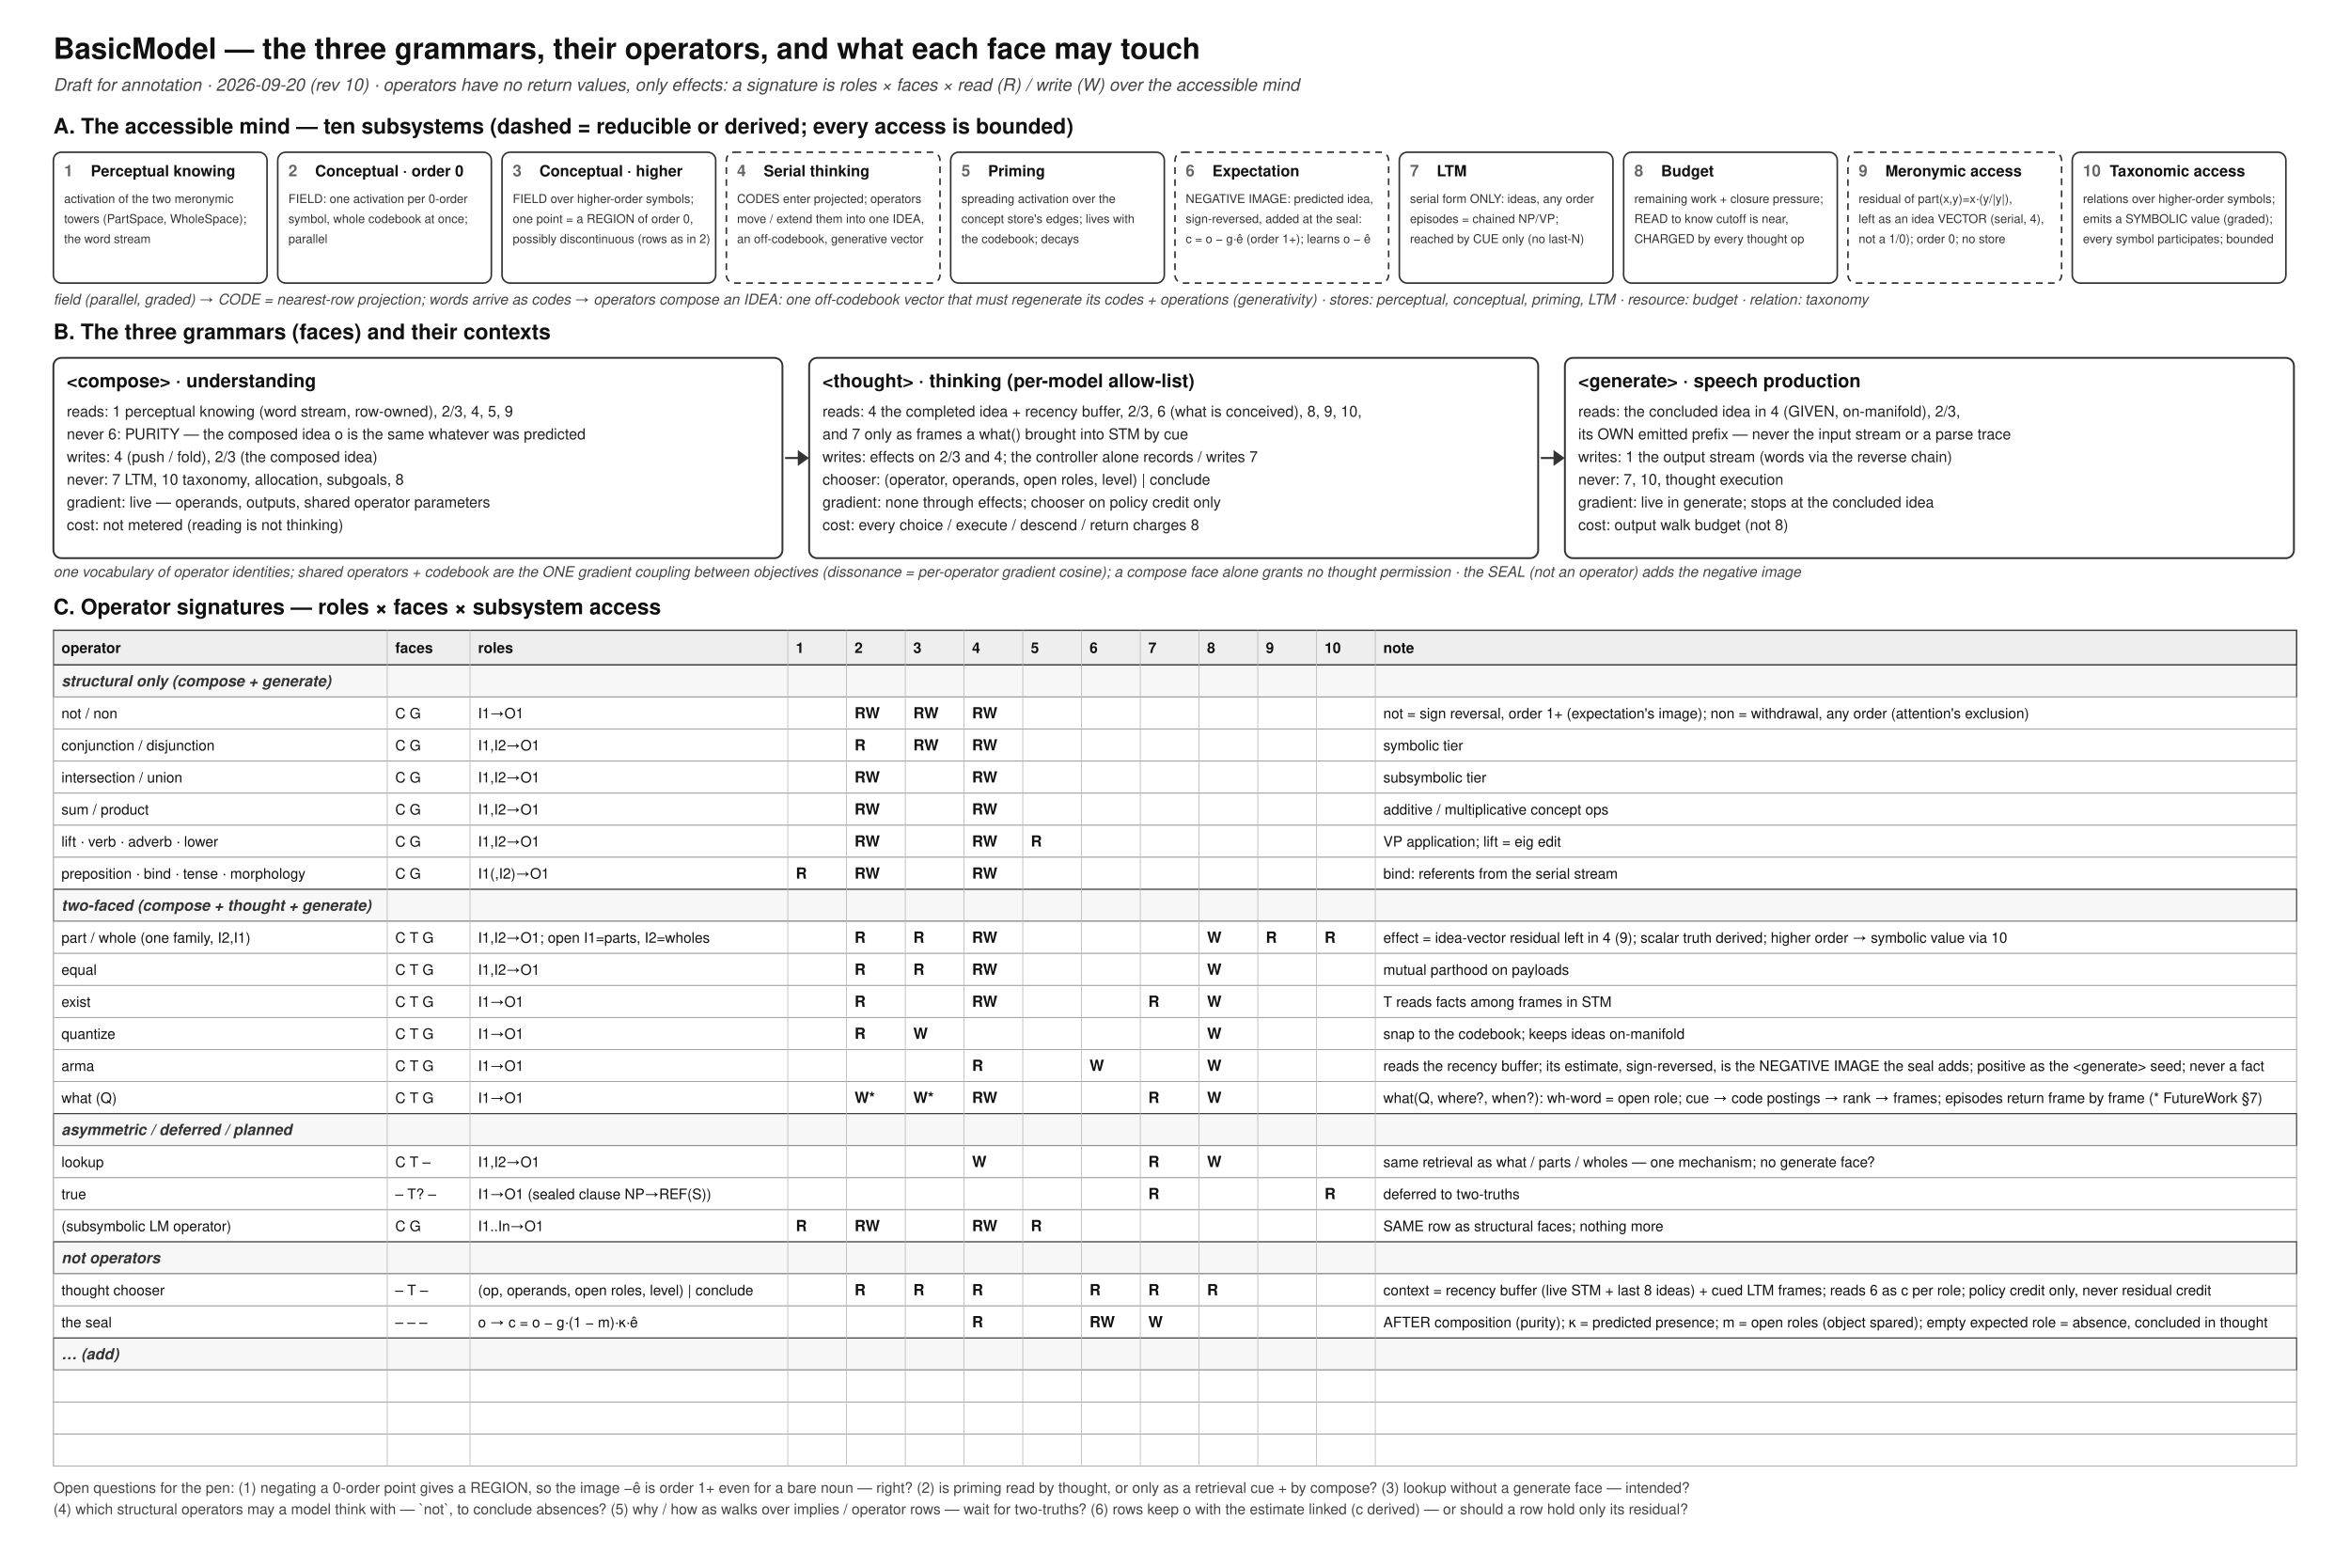
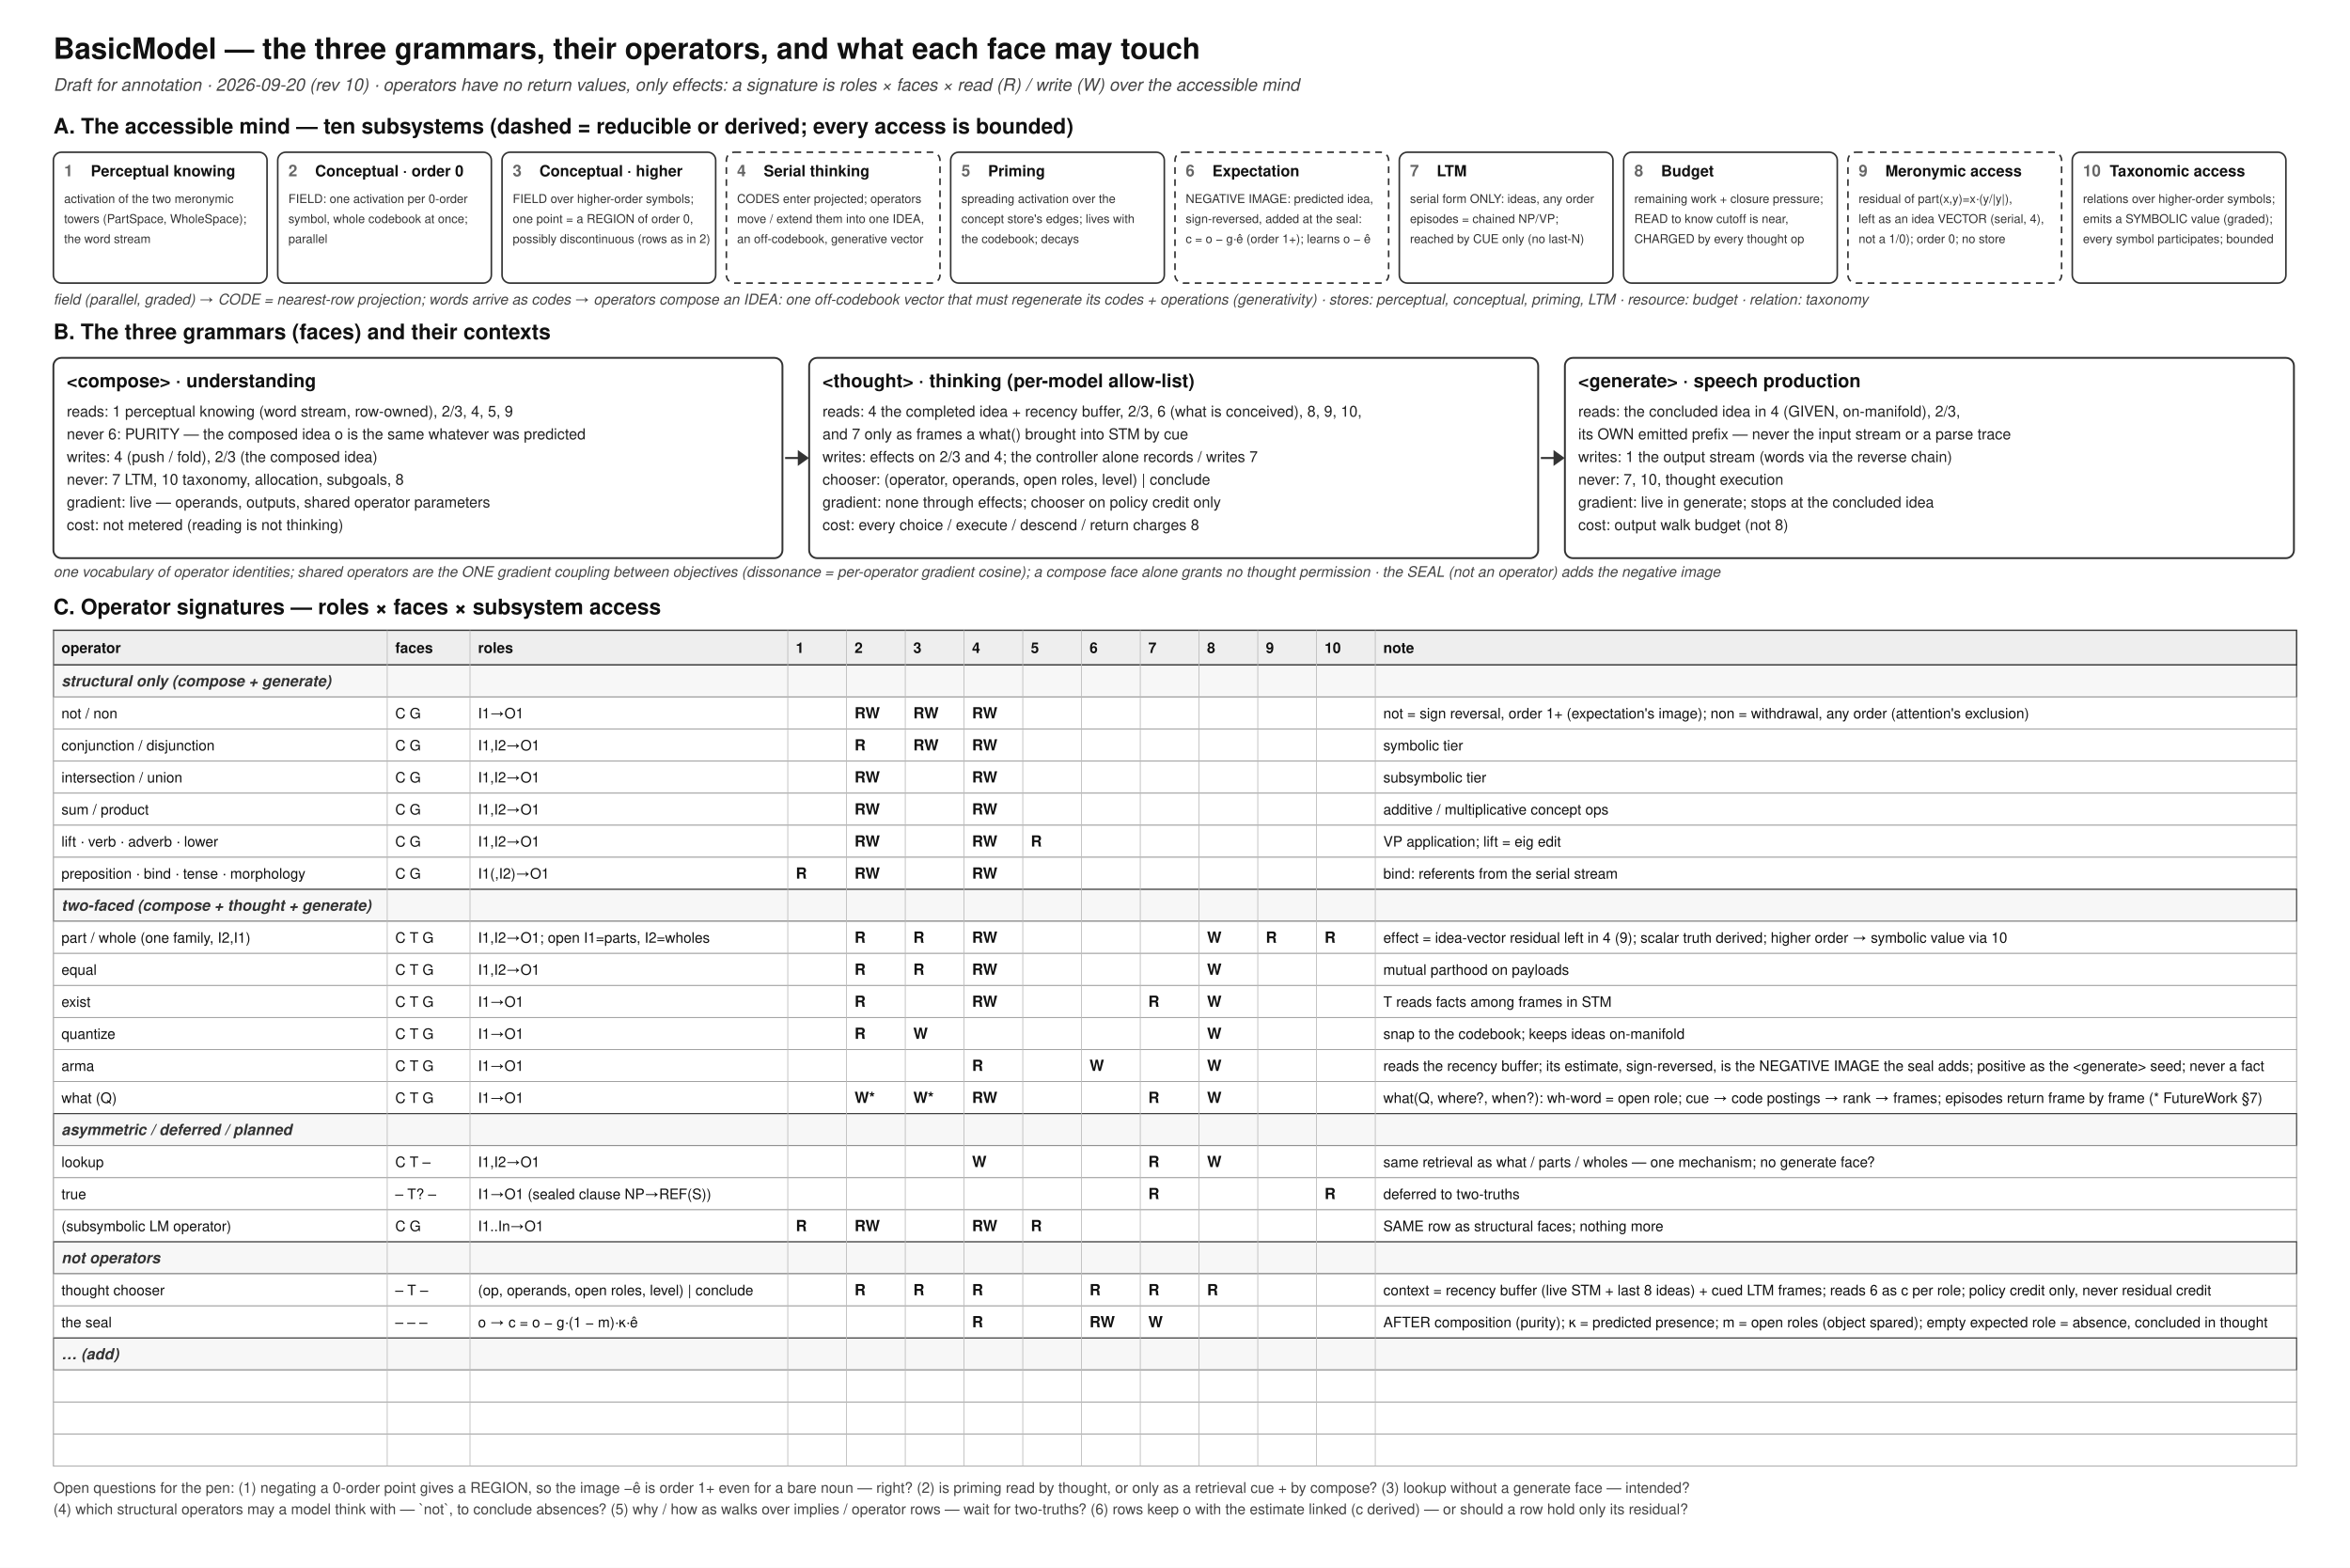
<svg xmlns="http://www.w3.org/2000/svg" width="1760" height="1174" font-family="Georgia, serif">
  <rect width="1760" height="1174" fill="#fafafa" />
  <rect x="0" y="0" width="1760" height="1174" fill="#fff" fill-opacity="1.0" rx="0" />
  <text x="40" y="44" text-anchor="start" font-size="22" fill="#111" font-weight="bold" font-family="Helvetica, Arial, sans-serif">BasicModel — the three grammars, their operators, and what each face may touch</text>
  <text x="40" y="68" text-anchor="start" font-size="13" fill="#444" font-style="italic" font-family="Helvetica, Arial, sans-serif">Draft for annotation · 2026-09-20 (rev 10) · operators have no return values, only effects: a signature is roles × faces × read (R) / write (W) over the accessible mind</text>
  <text x="40" y="100" text-anchor="start" font-size="16" fill="#111" font-weight="bold" font-family="Helvetica, Arial, sans-serif">A.  The accessible mind — ten subsystems (dashed = reducible or derived; every access is bounded)</text>
  <rect x="40" y="114" width="160" height="98" fill="#fff" fill-opacity="1.0" rx="6" stroke="#333" stroke-width="1.2" />
  <text x="48" y="132" text-anchor="start" font-size="12" fill="#666" font-weight="bold" font-family="Helvetica, Arial, sans-serif">1</text>
  <text x="68" y="132" text-anchor="start" font-size="11.5" fill="#111" font-weight="bold" font-family="Helvetica, Arial, sans-serif">Perceptual knowing</text>
  <text x="48" y="152" text-anchor="start" font-size="9.1" fill="#333" font-family="Helvetica, Arial, sans-serif">activation of the two meronymic</text>
  <text x="48" y="167" text-anchor="start" font-size="9.1" fill="#333" font-family="Helvetica, Arial, sans-serif">towers (PartSpace, WholeSpace);</text>
  <text x="48" y="182" text-anchor="start" font-size="9.1" fill="#333" font-family="Helvetica, Arial, sans-serif">the word stream</text>
  <rect x="208" y="114" width="160" height="98" fill="#fff" fill-opacity="1.0" rx="6" stroke="#333" stroke-width="1.2" />
  <text x="216" y="132" text-anchor="start" font-size="12" fill="#666" font-weight="bold" font-family="Helvetica, Arial, sans-serif">2</text>
  <text x="236" y="132" text-anchor="start" font-size="11.5" fill="#111" font-weight="bold" font-family="Helvetica, Arial, sans-serif">Conceptual · order 0</text>
  <text x="216" y="152" text-anchor="start" font-size="9.1" fill="#333" font-family="Helvetica, Arial, sans-serif">FIELD: one activation per 0-order</text>
  <text x="216" y="167" text-anchor="start" font-size="9.1" fill="#333" font-family="Helvetica, Arial, sans-serif">symbol, whole codebook at once;</text>
  <text x="216" y="182" text-anchor="start" font-size="9.1" fill="#333" font-family="Helvetica, Arial, sans-serif">parallel</text>
  <rect x="376" y="114" width="160" height="98" fill="#fff" fill-opacity="1.0" rx="6" stroke="#333" stroke-width="1.2" />
  <text x="384" y="132" text-anchor="start" font-size="12" fill="#666" font-weight="bold" font-family="Helvetica, Arial, sans-serif">3</text>
  <text x="404" y="132" text-anchor="start" font-size="11.5" fill="#111" font-weight="bold" font-family="Helvetica, Arial, sans-serif">Conceptual · higher</text>
  <text x="384" y="152" text-anchor="start" font-size="9.1" fill="#333" font-family="Helvetica, Arial, sans-serif">FIELD over higher-order symbols;</text>
  <text x="384" y="167" text-anchor="start" font-size="9.1" fill="#333" font-family="Helvetica, Arial, sans-serif">one point = a REGION of order 0,</text>
  <text x="384" y="182" text-anchor="start" font-size="9.1" fill="#333" font-family="Helvetica, Arial, sans-serif">possibly discontinuous (rows as in 2)</text>
  <rect x="544" y="114" width="160" height="98" fill="#fff" fill-opacity="1.0" rx="6" stroke="#333" stroke-width="1.2" stroke-dasharray="5,4" />
  <text x="552" y="132" text-anchor="start" font-size="12" fill="#666" font-weight="bold" font-family="Helvetica, Arial, sans-serif">4</text>
  <text x="572" y="132" text-anchor="start" font-size="11.5" fill="#111" font-weight="bold" font-family="Helvetica, Arial, sans-serif">Serial thinking</text>
  <text x="552" y="152" text-anchor="start" font-size="9.1" fill="#333" font-family="Helvetica, Arial, sans-serif">CODES enter projected; operators</text>
  <text x="552" y="167" text-anchor="start" font-size="9.1" fill="#333" font-family="Helvetica, Arial, sans-serif">move / extend them into one IDEA,</text>
  <text x="552" y="182" text-anchor="start" font-size="9.1" fill="#333" font-family="Helvetica, Arial, sans-serif">an off-codebook, generative vector</text>
  <rect x="712" y="114" width="160" height="98" fill="#fff" fill-opacity="1.0" rx="6" stroke="#333" stroke-width="1.2" />
  <text x="720" y="132" text-anchor="start" font-size="12" fill="#666" font-weight="bold" font-family="Helvetica, Arial, sans-serif">5</text>
  <text x="740" y="132" text-anchor="start" font-size="11.5" fill="#111" font-weight="bold" font-family="Helvetica, Arial, sans-serif">Priming</text>
  <text x="720" y="152" text-anchor="start" font-size="9.1" fill="#333" font-family="Helvetica, Arial, sans-serif">spreading activation over the</text>
  <text x="720" y="167" text-anchor="start" font-size="9.1" fill="#333" font-family="Helvetica, Arial, sans-serif">concept store's edges; lives with</text>
  <text x="720" y="182" text-anchor="start" font-size="9.1" fill="#333" font-family="Helvetica, Arial, sans-serif">the codebook; decays</text>
  <rect x="880" y="114" width="160" height="98" fill="#fff" fill-opacity="1.0" rx="6" stroke="#333" stroke-width="1.2" stroke-dasharray="5,4" />
  <text x="888" y="132" text-anchor="start" font-size="12" fill="#666" font-weight="bold" font-family="Helvetica, Arial, sans-serif">6</text>
  <text x="908" y="132" text-anchor="start" font-size="11.5" fill="#111" font-weight="bold" font-family="Helvetica, Arial, sans-serif">Expectation</text>
  <text x="888" y="152" text-anchor="start" font-size="9.1" fill="#333" font-family="Helvetica, Arial, sans-serif">NEGATIVE IMAGE: predicted idea,</text>
  <text x="888" y="167" text-anchor="start" font-size="9.1" fill="#333" font-family="Helvetica, Arial, sans-serif">sign-reversed, added at the seal:</text>
  <text x="888" y="182" text-anchor="start" font-size="9.1" fill="#333" font-family="Helvetica, Arial, sans-serif">c = o − g·ê (order 1+); learns o − ê</text>
  <rect x="1048" y="114" width="160" height="98" fill="#fff" fill-opacity="1.0" rx="6" stroke="#333" stroke-width="1.2" />
  <text x="1056" y="132" text-anchor="start" font-size="12" fill="#666" font-weight="bold" font-family="Helvetica, Arial, sans-serif">7</text>
  <text x="1076" y="132" text-anchor="start" font-size="11.5" fill="#111" font-weight="bold" font-family="Helvetica, Arial, sans-serif">LTM</text>
  <text x="1056" y="152" text-anchor="start" font-size="9.1" fill="#333" font-family="Helvetica, Arial, sans-serif">serial form ONLY: ideas, any order</text>
  <text x="1056" y="167" text-anchor="start" font-size="9.1" fill="#333" font-family="Helvetica, Arial, sans-serif">episodes = chained NP/VP;</text>
  <text x="1056" y="182" text-anchor="start" font-size="9.1" fill="#333" font-family="Helvetica, Arial, sans-serif">reached by CUE only (no last-N)</text>
  <rect x="1216" y="114" width="160" height="98" fill="#fff" fill-opacity="1.0" rx="6" stroke="#333" stroke-width="1.2" />
  <text x="1224" y="132" text-anchor="start" font-size="12" fill="#666" font-weight="bold" font-family="Helvetica, Arial, sans-serif">8</text>
  <text x="1244" y="132" text-anchor="start" font-size="11.5" fill="#111" font-weight="bold" font-family="Helvetica, Arial, sans-serif">Budget</text>
  <text x="1224" y="152" text-anchor="start" font-size="9.1" fill="#333" font-family="Helvetica, Arial, sans-serif">remaining work + closure pressure;</text>
  <text x="1224" y="167" text-anchor="start" font-size="9.1" fill="#333" font-family="Helvetica, Arial, sans-serif">READ to know cutoff is near,</text>
  <text x="1224" y="182" text-anchor="start" font-size="9.1" fill="#333" font-family="Helvetica, Arial, sans-serif">CHARGED by every thought op</text>
  <rect x="1384" y="114" width="160" height="98" fill="#fff" fill-opacity="1.0" rx="6" stroke="#333" stroke-width="1.2" stroke-dasharray="5,4" />
  <text x="1392" y="132" text-anchor="start" font-size="12" fill="#666" font-weight="bold" font-family="Helvetica, Arial, sans-serif">9</text>
  <text x="1412" y="132" text-anchor="start" font-size="11.5" fill="#111" font-weight="bold" font-family="Helvetica, Arial, sans-serif">Meronymic access</text>
  <text x="1392" y="152" text-anchor="start" font-size="9.1" fill="#333" font-family="Helvetica, Arial, sans-serif">residual of part(x,y)=x·(y/|y|),</text>
  <text x="1392" y="167" text-anchor="start" font-size="9.1" fill="#333" font-family="Helvetica, Arial, sans-serif">left as an idea VECTOR (serial, 4),</text>
  <text x="1392" y="182" text-anchor="start" font-size="9.1" fill="#333" font-family="Helvetica, Arial, sans-serif">not a 1/0); order 0; no store</text>
  <rect x="1552" y="114" width="160" height="98" fill="#fff" fill-opacity="1.0" rx="6" stroke="#333" stroke-width="1.2" />
  <text x="1560" y="132" text-anchor="start" font-size="12" fill="#666" font-weight="bold" font-family="Helvetica, Arial, sans-serif">10</text>
  <text x="1580" y="132" text-anchor="start" font-size="11.5" fill="#111" font-weight="bold" font-family="Helvetica, Arial, sans-serif">Taxonomic access</text>
  <text x="1560" y="152" text-anchor="start" font-size="9.1" fill="#333" font-family="Helvetica, Arial, sans-serif">relations over higher-order symbols;</text>
  <text x="1560" y="167" text-anchor="start" font-size="9.1" fill="#333" font-family="Helvetica, Arial, sans-serif">emits a SYMBOLIC value (graded);</text>
  <text x="1560" y="182" text-anchor="start" font-size="9.1" fill="#333" font-family="Helvetica, Arial, sans-serif">every symbol participates; bounded</text>
  <text x="40" y="228" text-anchor="start" font-size="11" fill="#444" font-style="italic" font-family="Helvetica, Arial, sans-serif">field (parallel, graded) → CODE = nearest-row projection; words arrive as codes → operators compose an IDEA: one off-codebook vector that must regenerate its codes + operations (generativity)   ·   stores: perceptual, conceptual, priming, LTM   ·   resource: budget   ·   relation: taxonomy</text>
  <text x="40" y="254" text-anchor="start" font-size="16" fill="#111" font-weight="bold" font-family="Helvetica, Arial, sans-serif">B.  The three grammars (faces) and their contexts</text>
  <rect x="40" y="268" width="546" height="150" fill="#fff" fill-opacity="1.0" rx="6" stroke="#333" stroke-width="1.4" />
  <text x="50" y="290" text-anchor="start" font-size="14" fill="#111" font-weight="bold" font-family="Helvetica, Arial, sans-serif">&lt;compose&gt;  ·  understanding</text>
  <text x="50" y="312" text-anchor="start" font-size="11.3" fill="#222" font-family="Helvetica, Arial, sans-serif">reads: 1 perceptual knowing (word stream, row-owned), 2/3, 4, 5, 9</text>
  <text x="50" y="329" text-anchor="start" font-size="11.3" fill="#222" font-family="Helvetica, Arial, sans-serif">never 6: PURITY — the composed idea o is the same whatever was predicted</text>
  <text x="50" y="346" text-anchor="start" font-size="11.3" fill="#222" font-family="Helvetica, Arial, sans-serif">writes: 4 (push / fold), 2/3 (the composed idea)</text>
  <text x="50" y="363" text-anchor="start" font-size="11.3" fill="#222" font-family="Helvetica, Arial, sans-serif">never: 7 LTM, 10 taxonomy, allocation, subgoals, 8</text>
  <text x="50" y="380" text-anchor="start" font-size="11.3" fill="#222" font-family="Helvetica, Arial, sans-serif">gradient: live — operands, outputs, shared operator parameters</text>
  <text x="50" y="397" text-anchor="start" font-size="11.3" fill="#222" font-family="Helvetica, Arial, sans-serif">cost: not metered (reading is not thinking)</text>
  <rect x="606" y="268" width="546" height="150" fill="#fff" fill-opacity="1.0" rx="6" stroke="#333" stroke-width="1.4" />
  <text x="616" y="290" text-anchor="start" font-size="14" fill="#111" font-weight="bold" font-family="Helvetica, Arial, sans-serif">&lt;thought&gt;  ·  thinking  (per-model allow-list)</text>
  <text x="616" y="312" text-anchor="start" font-size="11.3" fill="#222" font-family="Helvetica, Arial, sans-serif">reads: 4 the completed idea + recency buffer, 2/3, 6 (what is conceived), 8, 9, 10,</text>
  <text x="616" y="329" text-anchor="start" font-size="11.3" fill="#222" font-family="Helvetica, Arial, sans-serif">and 7 only as frames a what() brought into STM by cue</text>
  <text x="616" y="346" text-anchor="start" font-size="11.3" fill="#222" font-family="Helvetica, Arial, sans-serif">writes: effects on 2/3 and 4; the controller alone records / writes 7</text>
  <text x="616" y="363" text-anchor="start" font-size="11.3" fill="#222" font-family="Helvetica, Arial, sans-serif">chooser: (operator, operands, open roles, level) | conclude</text>
  <text x="616" y="380" text-anchor="start" font-size="11.3" fill="#222" font-family="Helvetica, Arial, sans-serif">gradient: none through effects; chooser on policy credit only</text>
  <text x="616" y="397" text-anchor="start" font-size="11.3" fill="#222" font-family="Helvetica, Arial, sans-serif">cost: every choice / execute / descend / return charges 8</text>
  <rect x="1172" y="268" width="546" height="150" fill="#fff" fill-opacity="1.0" rx="6" stroke="#333" stroke-width="1.4" />
  <text x="1182" y="290" text-anchor="start" font-size="14" fill="#111" font-weight="bold" font-family="Helvetica, Arial, sans-serif">&lt;generate&gt;  ·  speech production</text>
  <text x="1182" y="312" text-anchor="start" font-size="11.3" fill="#222" font-family="Helvetica, Arial, sans-serif">reads: the concluded idea in 4 (GIVEN, on-manifold), 2/3,</text>
  <text x="1182" y="329" text-anchor="start" font-size="11.3" fill="#222" font-family="Helvetica, Arial, sans-serif">its OWN emitted prefix — never the input stream or a parse trace</text>
  <text x="1182" y="346" text-anchor="start" font-size="11.3" fill="#222" font-family="Helvetica, Arial, sans-serif">writes: 1 the output stream (words via the reverse chain)</text>
  <text x="1182" y="363" text-anchor="start" font-size="11.3" fill="#222" font-family="Helvetica, Arial, sans-serif">never: 7, 10, thought execution</text>
  <text x="1182" y="380" text-anchor="start" font-size="11.3" fill="#222" font-family="Helvetica, Arial, sans-serif">gradient: live in generate; stops at the concluded idea</text>
  <text x="1182" y="397" text-anchor="start" font-size="11.3" fill="#222" font-family="Helvetica, Arial, sans-serif">cost: output walk budget (not 8)</text>
  <line x1="588" y1="343.0" x2="599" y2="343.0" stroke="#333" stroke-width="1.5" />
  <path d="M598,338.0 L605,343.0 L598,348.0 z" fill="#333" stroke="#333" stroke-width="1" />
  <line x1="1154" y1="343.0" x2="1165" y2="343.0" stroke="#333" stroke-width="1.5" />
  <path d="M1164,338.0 L1171,343.0 L1164,348.0 z" fill="#333" stroke="#333" stroke-width="1" />
-   <text x="40" y="432" text-anchor="start" font-size="11" fill="#444" font-style="italic" font-family="Helvetica, Arial, sans-serif">one vocabulary of operator identities; shared operators + codebook are the ONE gradient coupling between objectives (dissonance = per-operator gradient cosine); a compose face alone grants no thought permission   ·   the SEAL (not an operator) adds the negative image</text>
+   <text x="40" y="432" text-anchor="start" font-size="11" fill="#444" font-style="italic" font-family="Helvetica, Arial, sans-serif">one vocabulary of operator identities; shared operators are the ONE gradient coupling between objectives (dissonance = per-operator gradient cosine); a compose face alone grants no thought permission   ·   the SEAL (not an operator) adds the negative image</text>
  <text x="40" y="460" text-anchor="start" font-size="16" fill="#111" font-weight="bold" font-family="Helvetica, Arial, sans-serif">C.  Operator signatures — roles × faces × subsystem access</text>
  <rect x="40" y="472" width="1680" height="26" fill="#eee" fill-opacity="1.0" rx="0" stroke="#333" stroke-width="1" />
  <text x="46" y="489" text-anchor="start" font-size="11" fill="#111" font-weight="bold" font-family="Helvetica, Arial, sans-serif">operator</text>
  <text x="296" y="489" text-anchor="start" font-size="11" fill="#111" font-weight="bold" font-family="Helvetica, Arial, sans-serif">faces</text>
  <text x="358" y="489" text-anchor="start" font-size="11" fill="#111" font-weight="bold" font-family="Helvetica, Arial, sans-serif">roles</text>
  <text x="596" y="489" text-anchor="start" font-size="11" fill="#111" font-weight="bold" font-family="Helvetica, Arial, sans-serif">1</text>
  <text x="640" y="489" text-anchor="start" font-size="11" fill="#111" font-weight="bold" font-family="Helvetica, Arial, sans-serif">2</text>
  <text x="684" y="489" text-anchor="start" font-size="11" fill="#111" font-weight="bold" font-family="Helvetica, Arial, sans-serif">3</text>
  <text x="728" y="489" text-anchor="start" font-size="11" fill="#111" font-weight="bold" font-family="Helvetica, Arial, sans-serif">4</text>
  <text x="772" y="489" text-anchor="start" font-size="11" fill="#111" font-weight="bold" font-family="Helvetica, Arial, sans-serif">5</text>
  <text x="816" y="489" text-anchor="start" font-size="11" fill="#111" font-weight="bold" font-family="Helvetica, Arial, sans-serif">6</text>
  <text x="860" y="489" text-anchor="start" font-size="11" fill="#111" font-weight="bold" font-family="Helvetica, Arial, sans-serif">7</text>
  <text x="904" y="489" text-anchor="start" font-size="11" fill="#111" font-weight="bold" font-family="Helvetica, Arial, sans-serif">8</text>
  <text x="948" y="489" text-anchor="start" font-size="11" fill="#111" font-weight="bold" font-family="Helvetica, Arial, sans-serif">9</text>
  <text x="992" y="489" text-anchor="start" font-size="11" fill="#111" font-weight="bold" font-family="Helvetica, Arial, sans-serif">10</text>
  <text x="1036" y="489" text-anchor="start" font-size="11" fill="#111" font-weight="bold" font-family="Helvetica, Arial, sans-serif">note</text>
  <rect x="40" y="498" width="1680" height="24" fill="#f7f7f7" fill-opacity="1.0" rx="0" stroke="#333" stroke-width="0.8" />
  <text x="46" y="514" text-anchor="start" font-size="11.5" fill="#333" font-weight="bold" font-style="italic" font-family="Helvetica, Arial, sans-serif">structural only (compose + generate)</text>
  <rect x="40" y="522" width="1680" height="24" fill="#fff" fill-opacity="1.0" rx="0" stroke="#999" stroke-width="0.6" />
  <text x="46" y="538" text-anchor="start" font-size="10.8" fill="#111" font-family="Helvetica, Arial, sans-serif">not / non</text>
  <text x="296" y="538" text-anchor="start" font-size="10.8" fill="#111" font-family="Helvetica, Arial, sans-serif">C G</text>
  <text x="358" y="538" text-anchor="start" font-size="10.8" fill="#111" font-family="Helvetica, Arial, sans-serif">I1→O1</text>
  <text x="640" y="538" text-anchor="start" font-size="11.5" fill="#111" font-weight="bold" font-family="Helvetica, Arial, sans-serif">RW</text>
  <text x="684" y="538" text-anchor="start" font-size="11.5" fill="#111" font-weight="bold" font-family="Helvetica, Arial, sans-serif">RW</text>
  <text x="728" y="538" text-anchor="start" font-size="11.5" fill="#111" font-weight="bold" font-family="Helvetica, Arial, sans-serif">RW</text>
  <text x="1036" y="538" text-anchor="start" font-size="10.8" fill="#111" font-family="Helvetica, Arial, sans-serif">not = sign reversal, order 1+ (expectation's image); non = withdrawal, any order (attention's exclusion)</text>
  <rect x="40" y="546" width="1680" height="24" fill="#fff" fill-opacity="1.0" rx="0" stroke="#999" stroke-width="0.6" />
  <text x="46" y="562" text-anchor="start" font-size="10.8" fill="#111" font-family="Helvetica, Arial, sans-serif">conjunction / disjunction</text>
  <text x="296" y="562" text-anchor="start" font-size="10.8" fill="#111" font-family="Helvetica, Arial, sans-serif">C G</text>
  <text x="358" y="562" text-anchor="start" font-size="10.8" fill="#111" font-family="Helvetica, Arial, sans-serif">I1,I2→O1</text>
  <text x="640" y="562" text-anchor="start" font-size="11.5" fill="#111" font-weight="bold" font-family="Helvetica, Arial, sans-serif">R</text>
  <text x="684" y="562" text-anchor="start" font-size="11.5" fill="#111" font-weight="bold" font-family="Helvetica, Arial, sans-serif">RW</text>
  <text x="728" y="562" text-anchor="start" font-size="11.5" fill="#111" font-weight="bold" font-family="Helvetica, Arial, sans-serif">RW</text>
  <text x="1036" y="562" text-anchor="start" font-size="10.8" fill="#111" font-family="Helvetica, Arial, sans-serif">symbolic tier</text>
  <rect x="40" y="570" width="1680" height="24" fill="#fff" fill-opacity="1.0" rx="0" stroke="#999" stroke-width="0.6" />
  <text x="46" y="586" text-anchor="start" font-size="10.8" fill="#111" font-family="Helvetica, Arial, sans-serif">intersection / union</text>
  <text x="296" y="586" text-anchor="start" font-size="10.8" fill="#111" font-family="Helvetica, Arial, sans-serif">C G</text>
  <text x="358" y="586" text-anchor="start" font-size="10.8" fill="#111" font-family="Helvetica, Arial, sans-serif">I1,I2→O1</text>
  <text x="640" y="586" text-anchor="start" font-size="11.5" fill="#111" font-weight="bold" font-family="Helvetica, Arial, sans-serif">RW</text>
  <text x="728" y="586" text-anchor="start" font-size="11.5" fill="#111" font-weight="bold" font-family="Helvetica, Arial, sans-serif">RW</text>
  <text x="1036" y="586" text-anchor="start" font-size="10.8" fill="#111" font-family="Helvetica, Arial, sans-serif">subsymbolic tier</text>
  <rect x="40" y="594" width="1680" height="24" fill="#fff" fill-opacity="1.0" rx="0" stroke="#999" stroke-width="0.6" />
  <text x="46" y="610" text-anchor="start" font-size="10.8" fill="#111" font-family="Helvetica, Arial, sans-serif">sum / product</text>
  <text x="296" y="610" text-anchor="start" font-size="10.8" fill="#111" font-family="Helvetica, Arial, sans-serif">C G</text>
  <text x="358" y="610" text-anchor="start" font-size="10.8" fill="#111" font-family="Helvetica, Arial, sans-serif">I1,I2→O1</text>
  <text x="640" y="610" text-anchor="start" font-size="11.5" fill="#111" font-weight="bold" font-family="Helvetica, Arial, sans-serif">RW</text>
  <text x="728" y="610" text-anchor="start" font-size="11.5" fill="#111" font-weight="bold" font-family="Helvetica, Arial, sans-serif">RW</text>
  <text x="1036" y="610" text-anchor="start" font-size="10.8" fill="#111" font-family="Helvetica, Arial, sans-serif">additive / multiplicative concept ops</text>
  <rect x="40" y="618" width="1680" height="24" fill="#fff" fill-opacity="1.0" rx="0" stroke="#999" stroke-width="0.6" />
  <text x="46" y="634" text-anchor="start" font-size="10.8" fill="#111" font-family="Helvetica, Arial, sans-serif">lift · verb · adverb · lower</text>
  <text x="296" y="634" text-anchor="start" font-size="10.8" fill="#111" font-family="Helvetica, Arial, sans-serif">C G</text>
  <text x="358" y="634" text-anchor="start" font-size="10.8" fill="#111" font-family="Helvetica, Arial, sans-serif">I1,I2→O1</text>
  <text x="640" y="634" text-anchor="start" font-size="11.5" fill="#111" font-weight="bold" font-family="Helvetica, Arial, sans-serif">RW</text>
  <text x="728" y="634" text-anchor="start" font-size="11.5" fill="#111" font-weight="bold" font-family="Helvetica, Arial, sans-serif">RW</text>
  <text x="772" y="634" text-anchor="start" font-size="11.5" fill="#111" font-weight="bold" font-family="Helvetica, Arial, sans-serif">R</text>
  <text x="1036" y="634" text-anchor="start" font-size="10.8" fill="#111" font-family="Helvetica, Arial, sans-serif">VP application; lift = eig edit</text>
  <rect x="40" y="642" width="1680" height="24" fill="#fff" fill-opacity="1.0" rx="0" stroke="#999" stroke-width="0.6" />
  <text x="46" y="658" text-anchor="start" font-size="10.8" fill="#111" font-family="Helvetica, Arial, sans-serif">preposition · bind · tense · morphology</text>
  <text x="296" y="658" text-anchor="start" font-size="10.8" fill="#111" font-family="Helvetica, Arial, sans-serif">C G</text>
  <text x="358" y="658" text-anchor="start" font-size="10.8" fill="#111" font-family="Helvetica, Arial, sans-serif">I1(,I2)→O1</text>
  <text x="596" y="658" text-anchor="start" font-size="11.5" fill="#111" font-weight="bold" font-family="Helvetica, Arial, sans-serif">R</text>
  <text x="640" y="658" text-anchor="start" font-size="11.5" fill="#111" font-weight="bold" font-family="Helvetica, Arial, sans-serif">RW</text>
  <text x="728" y="658" text-anchor="start" font-size="11.5" fill="#111" font-weight="bold" font-family="Helvetica, Arial, sans-serif">RW</text>
  <text x="1036" y="658" text-anchor="start" font-size="10.8" fill="#111" font-family="Helvetica, Arial, sans-serif">bind: referents from the serial stream</text>
  <rect x="40" y="666" width="1680" height="24" fill="#f7f7f7" fill-opacity="1.0" rx="0" stroke="#333" stroke-width="0.8" />
  <text x="46" y="682" text-anchor="start" font-size="11.5" fill="#333" font-weight="bold" font-style="italic" font-family="Helvetica, Arial, sans-serif">two-faced (compose + thought + generate)</text>
  <rect x="40" y="690" width="1680" height="24" fill="#fff" fill-opacity="1.0" rx="0" stroke="#999" stroke-width="0.6" />
  <text x="46" y="706" text-anchor="start" font-size="10.8" fill="#111" font-family="Helvetica, Arial, sans-serif">part / whole (one family, I2,I1)</text>
  <text x="296" y="706" text-anchor="start" font-size="10.8" fill="#111" font-family="Helvetica, Arial, sans-serif">C T G</text>
  <text x="358" y="706" text-anchor="start" font-size="10.8" fill="#111" font-family="Helvetica, Arial, sans-serif">I1,I2→O1; open I1=parts, I2=wholes</text>
  <text x="640" y="706" text-anchor="start" font-size="11.5" fill="#111" font-weight="bold" font-family="Helvetica, Arial, sans-serif">R</text>
  <text x="684" y="706" text-anchor="start" font-size="11.5" fill="#111" font-weight="bold" font-family="Helvetica, Arial, sans-serif">R</text>
  <text x="728" y="706" text-anchor="start" font-size="11.5" fill="#111" font-weight="bold" font-family="Helvetica, Arial, sans-serif">RW</text>
  <text x="904" y="706" text-anchor="start" font-size="11.5" fill="#111" font-weight="bold" font-family="Helvetica, Arial, sans-serif">W</text>
  <text x="948" y="706" text-anchor="start" font-size="11.5" fill="#111" font-weight="bold" font-family="Helvetica, Arial, sans-serif">R</text>
  <text x="992" y="706" text-anchor="start" font-size="11.5" fill="#111" font-weight="bold" font-family="Helvetica, Arial, sans-serif">R</text>
  <text x="1036" y="706" text-anchor="start" font-size="10.8" fill="#111" font-family="Helvetica, Arial, sans-serif">effect = idea-vector residual left in 4 (9); scalar truth derived; higher order → symbolic value via 10</text>
  <rect x="40" y="714" width="1680" height="24" fill="#fff" fill-opacity="1.0" rx="0" stroke="#999" stroke-width="0.6" />
  <text x="46" y="730" text-anchor="start" font-size="10.8" fill="#111" font-family="Helvetica, Arial, sans-serif">equal</text>
  <text x="296" y="730" text-anchor="start" font-size="10.8" fill="#111" font-family="Helvetica, Arial, sans-serif">C T G</text>
  <text x="358" y="730" text-anchor="start" font-size="10.8" fill="#111" font-family="Helvetica, Arial, sans-serif">I1,I2→O1</text>
  <text x="640" y="730" text-anchor="start" font-size="11.5" fill="#111" font-weight="bold" font-family="Helvetica, Arial, sans-serif">R</text>
  <text x="684" y="730" text-anchor="start" font-size="11.5" fill="#111" font-weight="bold" font-family="Helvetica, Arial, sans-serif">R</text>
  <text x="728" y="730" text-anchor="start" font-size="11.5" fill="#111" font-weight="bold" font-family="Helvetica, Arial, sans-serif">RW</text>
  <text x="904" y="730" text-anchor="start" font-size="11.5" fill="#111" font-weight="bold" font-family="Helvetica, Arial, sans-serif">W</text>
  <text x="1036" y="730" text-anchor="start" font-size="10.8" fill="#111" font-family="Helvetica, Arial, sans-serif">mutual parthood on payloads</text>
  <rect x="40" y="738" width="1680" height="24" fill="#fff" fill-opacity="1.0" rx="0" stroke="#999" stroke-width="0.6" />
  <text x="46" y="754" text-anchor="start" font-size="10.8" fill="#111" font-family="Helvetica, Arial, sans-serif">exist</text>
  <text x="296" y="754" text-anchor="start" font-size="10.8" fill="#111" font-family="Helvetica, Arial, sans-serif">C T G</text>
  <text x="358" y="754" text-anchor="start" font-size="10.8" fill="#111" font-family="Helvetica, Arial, sans-serif">I1→O1</text>
  <text x="640" y="754" text-anchor="start" font-size="11.5" fill="#111" font-weight="bold" font-family="Helvetica, Arial, sans-serif">R</text>
  <text x="728" y="754" text-anchor="start" font-size="11.5" fill="#111" font-weight="bold" font-family="Helvetica, Arial, sans-serif">RW</text>
  <text x="860" y="754" text-anchor="start" font-size="11.5" fill="#111" font-weight="bold" font-family="Helvetica, Arial, sans-serif">R</text>
  <text x="904" y="754" text-anchor="start" font-size="11.5" fill="#111" font-weight="bold" font-family="Helvetica, Arial, sans-serif">W</text>
  <text x="1036" y="754" text-anchor="start" font-size="10.8" fill="#111" font-family="Helvetica, Arial, sans-serif">T reads facts among frames in STM</text>
  <rect x="40" y="762" width="1680" height="24" fill="#fff" fill-opacity="1.0" rx="0" stroke="#999" stroke-width="0.6" />
  <text x="46" y="778" text-anchor="start" font-size="10.8" fill="#111" font-family="Helvetica, Arial, sans-serif">quantize</text>
  <text x="296" y="778" text-anchor="start" font-size="10.8" fill="#111" font-family="Helvetica, Arial, sans-serif">C T G</text>
  <text x="358" y="778" text-anchor="start" font-size="10.8" fill="#111" font-family="Helvetica, Arial, sans-serif">I1→O1</text>
  <text x="640" y="778" text-anchor="start" font-size="11.5" fill="#111" font-weight="bold" font-family="Helvetica, Arial, sans-serif">R</text>
  <text x="684" y="778" text-anchor="start" font-size="11.5" fill="#111" font-weight="bold" font-family="Helvetica, Arial, sans-serif">W</text>
  <text x="904" y="778" text-anchor="start" font-size="11.5" fill="#111" font-weight="bold" font-family="Helvetica, Arial, sans-serif">W</text>
  <text x="1036" y="778" text-anchor="start" font-size="10.8" fill="#111" font-family="Helvetica, Arial, sans-serif">snap to the codebook; keeps ideas on-manifold</text>
  <rect x="40" y="786" width="1680" height="24" fill="#fff" fill-opacity="1.0" rx="0" stroke="#999" stroke-width="0.6" />
  <text x="46" y="802" text-anchor="start" font-size="10.8" fill="#111" font-family="Helvetica, Arial, sans-serif">arma</text>
  <text x="296" y="802" text-anchor="start" font-size="10.8" fill="#111" font-family="Helvetica, Arial, sans-serif">C T G</text>
  <text x="358" y="802" text-anchor="start" font-size="10.8" fill="#111" font-family="Helvetica, Arial, sans-serif">I1→O1</text>
  <text x="728" y="802" text-anchor="start" font-size="11.5" fill="#111" font-weight="bold" font-family="Helvetica, Arial, sans-serif">R</text>
  <text x="816" y="802" text-anchor="start" font-size="11.5" fill="#111" font-weight="bold" font-family="Helvetica, Arial, sans-serif">W</text>
  <text x="904" y="802" text-anchor="start" font-size="11.5" fill="#111" font-weight="bold" font-family="Helvetica, Arial, sans-serif">W</text>
  <text x="1036" y="802" text-anchor="start" font-size="10.8" fill="#111" font-family="Helvetica, Arial, sans-serif">reads the recency buffer; its estimate, sign-reversed, is the NEGATIVE IMAGE the seal adds; positive as the &lt;generate&gt; seed; never a fact</text>
  <rect x="40" y="810" width="1680" height="24" fill="#fff" fill-opacity="1.0" rx="0" stroke="#999" stroke-width="0.6" />
  <text x="46" y="826" text-anchor="start" font-size="10.8" fill="#111" font-family="Helvetica, Arial, sans-serif">what (Q)</text>
  <text x="296" y="826" text-anchor="start" font-size="10.8" fill="#111" font-family="Helvetica, Arial, sans-serif">C T G</text>
  <text x="358" y="826" text-anchor="start" font-size="10.8" fill="#111" font-family="Helvetica, Arial, sans-serif">I1→O1</text>
  <text x="640" y="826" text-anchor="start" font-size="11.5" fill="#111" font-weight="bold" font-family="Helvetica, Arial, sans-serif">W*</text>
  <text x="684" y="826" text-anchor="start" font-size="11.5" fill="#111" font-weight="bold" font-family="Helvetica, Arial, sans-serif">W*</text>
  <text x="728" y="826" text-anchor="start" font-size="11.5" fill="#111" font-weight="bold" font-family="Helvetica, Arial, sans-serif">RW</text>
  <text x="860" y="826" text-anchor="start" font-size="11.5" fill="#111" font-weight="bold" font-family="Helvetica, Arial, sans-serif">R</text>
  <text x="904" y="826" text-anchor="start" font-size="11.5" fill="#111" font-weight="bold" font-family="Helvetica, Arial, sans-serif">W</text>
  <text x="1036" y="826" text-anchor="start" font-size="10.8" fill="#111" font-family="Helvetica, Arial, sans-serif">what(Q, where?, when?): wh-word = open role; cue → code postings → rank → frames; episodes return frame by frame  (* FutureWork §7)</text>
  <rect x="40" y="834" width="1680" height="24" fill="#f7f7f7" fill-opacity="1.0" rx="0" stroke="#333" stroke-width="0.8" />
  <text x="46" y="850" text-anchor="start" font-size="11.5" fill="#333" font-weight="bold" font-style="italic" font-family="Helvetica, Arial, sans-serif">asymmetric / deferred / planned</text>
  <rect x="40" y="858" width="1680" height="24" fill="#fff" fill-opacity="1.0" rx="0" stroke="#999" stroke-width="0.6" />
  <text x="46" y="874" text-anchor="start" font-size="10.8" fill="#111" font-family="Helvetica, Arial, sans-serif">lookup</text>
  <text x="296" y="874" text-anchor="start" font-size="10.8" fill="#111" font-family="Helvetica, Arial, sans-serif">C T –</text>
  <text x="358" y="874" text-anchor="start" font-size="10.8" fill="#111" font-family="Helvetica, Arial, sans-serif">I1,I2→O1</text>
  <text x="728" y="874" text-anchor="start" font-size="11.5" fill="#111" font-weight="bold" font-family="Helvetica, Arial, sans-serif">W</text>
  <text x="860" y="874" text-anchor="start" font-size="11.5" fill="#111" font-weight="bold" font-family="Helvetica, Arial, sans-serif">R</text>
  <text x="904" y="874" text-anchor="start" font-size="11.5" fill="#111" font-weight="bold" font-family="Helvetica, Arial, sans-serif">W</text>
  <text x="1036" y="874" text-anchor="start" font-size="10.8" fill="#111" font-family="Helvetica, Arial, sans-serif">same retrieval as what / parts / wholes — one mechanism; no generate face?</text>
  <rect x="40" y="882" width="1680" height="24" fill="#fff" fill-opacity="1.0" rx="0" stroke="#999" stroke-width="0.6" />
  <text x="46" y="898" text-anchor="start" font-size="10.8" fill="#111" font-family="Helvetica, Arial, sans-serif">true</text>
  <text x="296" y="898" text-anchor="start" font-size="10.8" fill="#111" font-family="Helvetica, Arial, sans-serif">– T? –</text>
  <text x="358" y="898" text-anchor="start" font-size="10.8" fill="#111" font-family="Helvetica, Arial, sans-serif">I1→O1 (sealed clause NP→REF(S))</text>
  <text x="860" y="898" text-anchor="start" font-size="11.5" fill="#111" font-weight="bold" font-family="Helvetica, Arial, sans-serif">R</text>
  <text x="992" y="898" text-anchor="start" font-size="11.5" fill="#111" font-weight="bold" font-family="Helvetica, Arial, sans-serif">R</text>
  <text x="1036" y="898" text-anchor="start" font-size="10.8" fill="#111" font-family="Helvetica, Arial, sans-serif">deferred to two-truths</text>
  <rect x="40" y="906" width="1680" height="24" fill="#fff" fill-opacity="1.0" rx="0" stroke="#999" stroke-width="0.6" />
  <text x="46" y="922" text-anchor="start" font-size="10.8" fill="#111" font-family="Helvetica, Arial, sans-serif">(subsymbolic LM operator)</text>
  <text x="296" y="922" text-anchor="start" font-size="10.8" fill="#111" font-family="Helvetica, Arial, sans-serif">C   G</text>
  <text x="358" y="922" text-anchor="start" font-size="10.8" fill="#111" font-family="Helvetica, Arial, sans-serif">I1..In→O1</text>
  <text x="596" y="922" text-anchor="start" font-size="11.5" fill="#111" font-weight="bold" font-family="Helvetica, Arial, sans-serif">R</text>
  <text x="640" y="922" text-anchor="start" font-size="11.5" fill="#111" font-weight="bold" font-family="Helvetica, Arial, sans-serif">RW</text>
  <text x="728" y="922" text-anchor="start" font-size="11.5" fill="#111" font-weight="bold" font-family="Helvetica, Arial, sans-serif">RW</text>
  <text x="772" y="922" text-anchor="start" font-size="11.5" fill="#111" font-weight="bold" font-family="Helvetica, Arial, sans-serif">R</text>
  <text x="1036" y="922" text-anchor="start" font-size="10.8" fill="#111" font-family="Helvetica, Arial, sans-serif">SAME row as structural faces; nothing more</text>
  <rect x="40" y="930" width="1680" height="24" fill="#f7f7f7" fill-opacity="1.0" rx="0" stroke="#333" stroke-width="0.8" />
  <text x="46" y="946" text-anchor="start" font-size="11.5" fill="#333" font-weight="bold" font-style="italic" font-family="Helvetica, Arial, sans-serif">not operators</text>
  <rect x="40" y="954" width="1680" height="24" fill="#fff" fill-opacity="1.0" rx="0" stroke="#999" stroke-width="0.6" />
  <text x="46" y="970" text-anchor="start" font-size="10.8" fill="#111" font-family="Helvetica, Arial, sans-serif">thought chooser</text>
  <text x="296" y="970" text-anchor="start" font-size="10.8" fill="#111" font-family="Helvetica, Arial, sans-serif">– T –</text>
  <text x="358" y="970" text-anchor="start" font-size="10.8" fill="#111" font-family="Helvetica, Arial, sans-serif">(op, operands, open roles, level) | conclude</text>
  <text x="640" y="970" text-anchor="start" font-size="11.5" fill="#111" font-weight="bold" font-family="Helvetica, Arial, sans-serif">R</text>
  <text x="684" y="970" text-anchor="start" font-size="11.5" fill="#111" font-weight="bold" font-family="Helvetica, Arial, sans-serif">R</text>
  <text x="728" y="970" text-anchor="start" font-size="11.5" fill="#111" font-weight="bold" font-family="Helvetica, Arial, sans-serif">R</text>
  <text x="816" y="970" text-anchor="start" font-size="11.5" fill="#111" font-weight="bold" font-family="Helvetica, Arial, sans-serif">R</text>
  <text x="860" y="970" text-anchor="start" font-size="11.5" fill="#111" font-weight="bold" font-family="Helvetica, Arial, sans-serif">R</text>
  <text x="904" y="970" text-anchor="start" font-size="11.5" fill="#111" font-weight="bold" font-family="Helvetica, Arial, sans-serif">R</text>
  <text x="1036" y="970" text-anchor="start" font-size="10.8" fill="#111" font-family="Helvetica, Arial, sans-serif">context = recency buffer (live STM + last 8 ideas) + cued LTM frames; reads 6 as c per role; policy credit only, never residual credit</text>
  <rect x="40" y="978" width="1680" height="24" fill="#fff" fill-opacity="1.0" rx="0" stroke="#999" stroke-width="0.6" />
  <text x="46" y="994" text-anchor="start" font-size="10.8" fill="#111" font-family="Helvetica, Arial, sans-serif">the seal</text>
  <text x="296" y="994" text-anchor="start" font-size="10.8" fill="#111" font-family="Helvetica, Arial, sans-serif">– – –</text>
  <text x="358" y="994" text-anchor="start" font-size="10.8" fill="#111" font-family="Helvetica, Arial, sans-serif">o → c = o − g·(1 − m)·κ·ê</text>
  <text x="728" y="994" text-anchor="start" font-size="11.5" fill="#111" font-weight="bold" font-family="Helvetica, Arial, sans-serif">R</text>
  <text x="816" y="994" text-anchor="start" font-size="11.5" fill="#111" font-weight="bold" font-family="Helvetica, Arial, sans-serif">RW</text>
  <text x="860" y="994" text-anchor="start" font-size="11.5" fill="#111" font-weight="bold" font-family="Helvetica, Arial, sans-serif">W</text>
  <text x="1036" y="994" text-anchor="start" font-size="10.8" fill="#111" font-family="Helvetica, Arial, sans-serif">AFTER composition (purity); κ = predicted presence; m = open roles (object spared); empty expected role = absence, concluded in thought</text>
  <rect x="40" y="1002" width="1680" height="24" fill="#f7f7f7" fill-opacity="1.0" rx="0" stroke="#333" stroke-width="0.8" />
  <text x="46" y="1018" text-anchor="start" font-size="11.5" fill="#333" font-weight="bold" font-style="italic" font-family="Helvetica, Arial, sans-serif">… (add)</text>
  <rect x="40" y="1026" width="1680" height="24" fill="#fff" fill-opacity="1.0" rx="0" stroke="#999" stroke-width="0.6" />
  <rect x="40" y="1050" width="1680" height="24" fill="#fff" fill-opacity="1.0" rx="0" stroke="#999" stroke-width="0.6" />
  <rect x="40" y="1074" width="1680" height="24" fill="#fff" fill-opacity="1.0" rx="0" stroke="#999" stroke-width="0.6" />
  <line x1="40" y1="472" x2="40" y2="1098" stroke="#bbb" stroke-width="0.6" />
  <line x1="290" y1="472" x2="290" y2="1098" stroke="#bbb" stroke-width="0.6" />
  <line x1="352" y1="472" x2="352" y2="1098" stroke="#bbb" stroke-width="0.6" />
  <line x1="590" y1="472" x2="590" y2="1098" stroke="#bbb" stroke-width="0.6" />
  <line x1="634" y1="472" x2="634" y2="1098" stroke="#bbb" stroke-width="0.6" />
  <line x1="678" y1="472" x2="678" y2="1098" stroke="#bbb" stroke-width="0.6" />
  <line x1="722" y1="472" x2="722" y2="1098" stroke="#bbb" stroke-width="0.6" />
  <line x1="766" y1="472" x2="766" y2="1098" stroke="#bbb" stroke-width="0.6" />
  <line x1="810" y1="472" x2="810" y2="1098" stroke="#bbb" stroke-width="0.6" />
  <line x1="854" y1="472" x2="854" y2="1098" stroke="#bbb" stroke-width="0.6" />
  <line x1="898" y1="472" x2="898" y2="1098" stroke="#bbb" stroke-width="0.6" />
  <line x1="942" y1="472" x2="942" y2="1098" stroke="#bbb" stroke-width="0.6" />
  <line x1="986" y1="472" x2="986" y2="1098" stroke="#bbb" stroke-width="0.6" />
  <line x1="1030" y1="472" x2="1030" y2="1098" stroke="#bbb" stroke-width="0.6" />
  <text x="40" y="1118" text-anchor="start" font-size="11" fill="#444" font-family="Helvetica, Arial, sans-serif">Open questions for the pen:  (1) negating a 0-order point gives a REGION, so the image −ê is order 1+ even for a bare noun — right?   (2) is priming read by thought, or only as a retrieval cue + by compose?   (3) lookup without a generate face — intended?</text>
  <text x="40" y="1134" text-anchor="start" font-size="11" fill="#444" font-family="Helvetica, Arial, sans-serif">(4) which structural operators may a model think with — `not`, to conclude absences?   (5) why / how as walks over implies / operator rows — wait for two-truths?   (6) rows keep o with the estimate linked (c derived) — or should a row hold only its residual?</text>
</svg>
